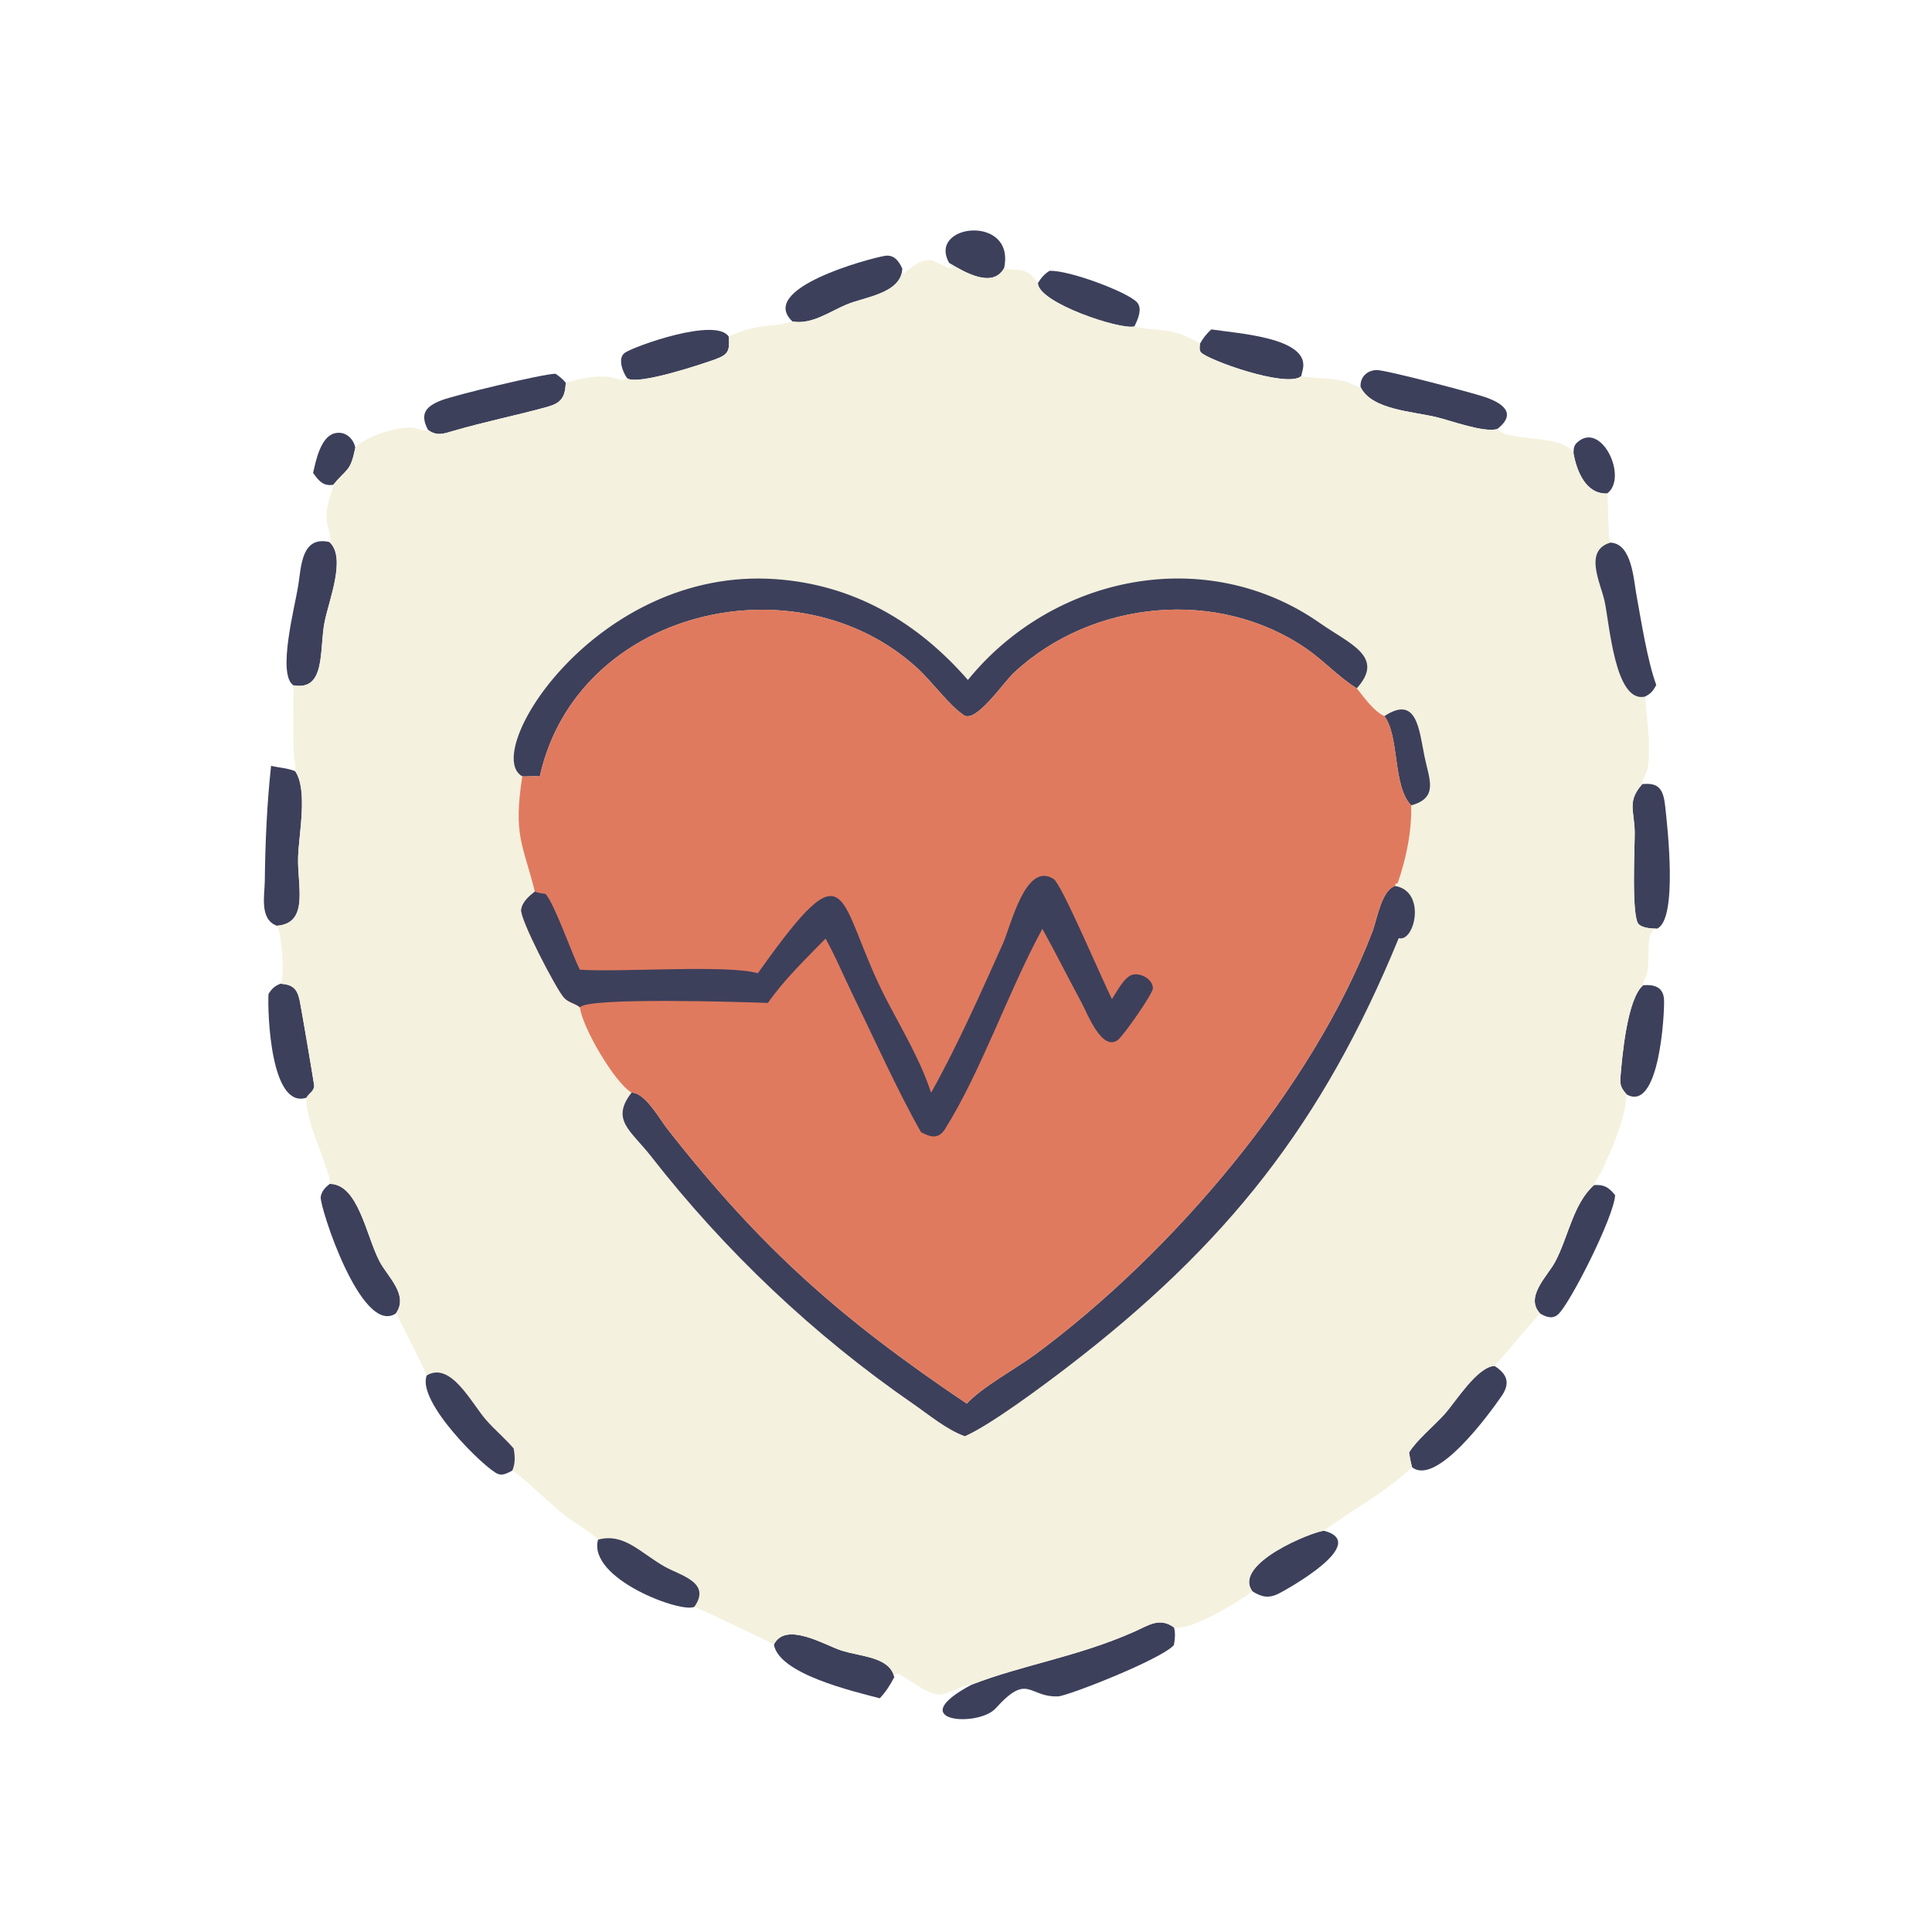
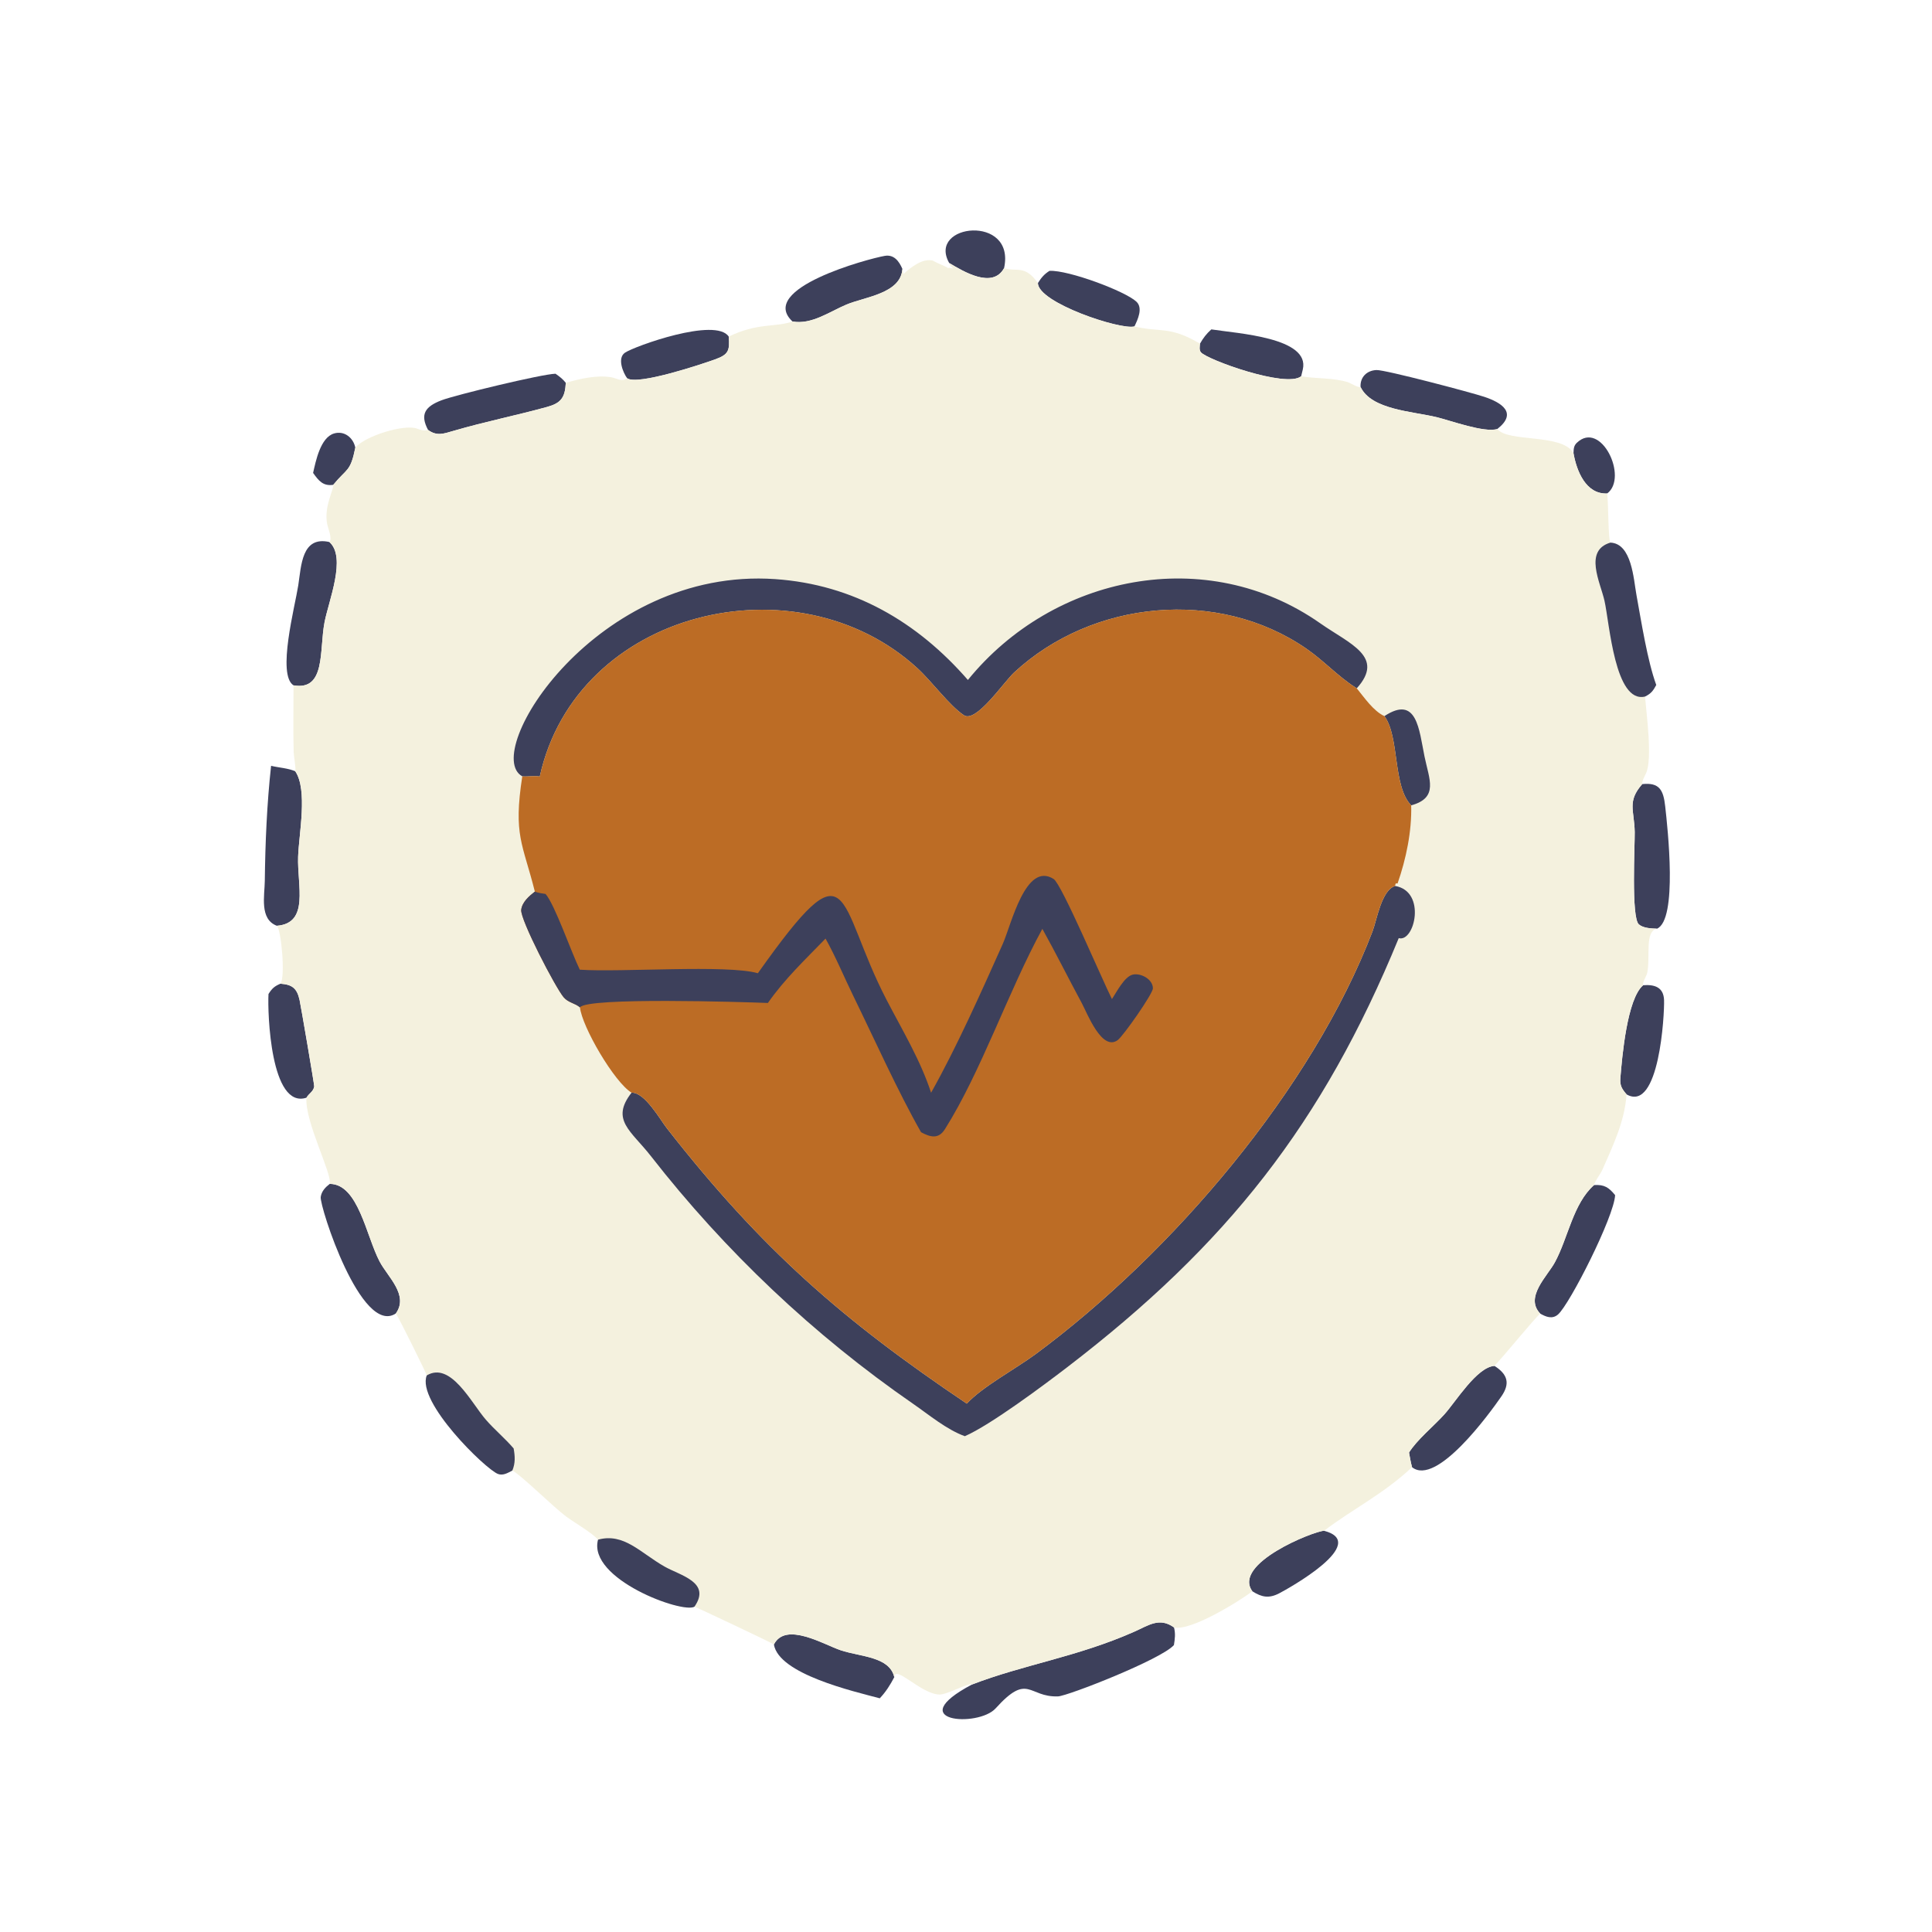
<svg xmlns="http://www.w3.org/2000/svg" width="1024" height="1024">
  <path fill="#3D405B" transform="scale(1.6 1.6)" d="M103.717 156.658C104.605 152.771 106.135 144.928 110.661 143.593C114.092 142.58 117.06 145.038 117.704 148.315C116.057 156.439 114.954 155.025 110.389 160.606C107.039 161.098 105.565 159.263 103.717 156.658Z" />
  <path fill="#3D405B" transform="scale(1.6 1.6)" d="M521.241 150.142C521.293 148.811 521.287 147.707 522.312 146.716C530.323 138.981 539.486 158.161 532.402 163.47C525.319 163.801 522.263 155.97 521.241 150.142Z" />
  <path fill="#3D405B" transform="scale(1.6 1.6)" d="M314.438 87.125C307.031 74.058 336.55 70.882 332.61 88.828C328.771 95.804 319.128 89.918 314.438 87.125Z" />
  <path fill="#3D405B" transform="scale(1.6 1.6)" d="M414.869 527.14C408.114 517.97 435.198 507.192 438.607 507.091C453.988 511.126 426.678 526.301 423.703 527.834C420.312 529.58 417.94 529.084 414.869 527.14Z" />
  <path fill="#3D405B" transform="scale(1.6 1.6)" d="M347.666 89.72C353.965 89.43 372.709 96.436 376.447 99.929C378.709 102.043 376.861 105.941 375.79 108.134C371.217 109.387 343.84 100.287 343.824 93.769C344.917 92.019 345.884 90.827 347.666 89.72Z" />
  <path fill="#3D405B" transform="scale(1.6 1.6)" d="M401.274 109.116C409.79 110.471 434.059 111.777 431.569 122.392L431.02 124.648C426.029 128.645 399.717 119.098 397.807 116.686C397.19 115.906 397.435 114.78 397.514 113.849C398.545 112.016 399.682 110.512 401.274 109.116Z" />
  <path fill="#3D405B" transform="scale(1.6 1.6)" d="M207.745 125.298C206.362 123.379 204.412 118.639 207.02 116.842C210.087 114.73 237.14 104.965 241.4 111.506C241.758 116.105 241.379 117.425 236.931 119.034C232.427 120.665 211.116 127.766 207.745 125.298Z" />
  <path fill="#3D405B" transform="scale(1.6 1.6)" d="M544.319 326.37C548.103 326.072 551.092 327.022 551.241 331.309C551.403 335.935 549.659 368.676 538.823 362.53C537.277 360.717 536.571 359.613 536.766 357.17C537.324 350.17 538.984 330.841 544.319 326.37Z" />
  <path fill="#3D405B" transform="scale(1.6 1.6)" d="M92.905 325.863C96.865 326.143 98.395 327.446 99.238 331.262C99.697 333.342 104.164 359.502 104.092 359.901C103.765 361.712 102.296 362.214 101.527 363.627C89.616 367.499 88.595 335.48 88.943 329.28C90.087 327.458 90.916 326.691 92.905 325.863Z" />
  <path fill="#3D405B" transform="scale(1.6 1.6)" d="M262.535 106.498C250.759 95.602 287.657 85.692 293.092 84.759C296.163 84.231 297.845 86.551 298.933 89.097C298.372 97.279 286.485 98.332 280.375 100.901C274.829 103.233 268.831 107.631 262.535 106.498Z" />
  <path fill="#3D405B" transform="scale(1.6 1.6)" d="M256.363 544.745C260.307 537.051 272.986 544.861 278.572 546.699C285.139 548.861 294.679 548.755 296.243 555.578C294.88 558.185 293.461 560.438 291.434 562.584C282.722 560.266 257.978 554.584 256.363 544.745Z" />
  <path fill="#3D405B" transform="scale(1.6 1.6)" d="M466.756 481.182C469.313 477.018 474.92 472.449 478.408 468.593C482.257 464.337 489.193 452.874 495.048 452.468C499.416 455.246 500.323 458.266 497.377 462.534C493.38 468.324 475.842 492.463 467.762 486.029C467.321 484.438 467.056 482.805 466.756 481.182Z" />
  <path fill="#3D405B" transform="scale(1.6 1.6)" d="M528.045 392.568C531.479 392.343 532.97 393.386 535.027 395.902C534.719 403 520.007 432.019 516.124 435.428C514.228 437.092 512.122 436.236 510.222 435.154C505.005 429.716 512.529 422.837 515.081 418.144C519.451 410.11 521.095 398.712 528.045 392.568Z" />
  <path fill="#3D405B" transform="scale(1.6 1.6)" d="M141.806 142.429C139.065 137.282 140.779 134.672 146.309 132.579C150.981 130.811 179.531 123.904 184.018 123.802C185.346 124.719 186.401 125.547 187.434 126.818C187.181 131.792 185.768 133.55 181.227 134.803C170.842 137.668 160.731 139.655 150.114 142.759C146.922 143.693 144.703 144.536 141.806 142.429Z" />
  <path fill="#3D405B" transform="scale(1.6 1.6)" d="M109.24 392.176C118.698 392.212 121.262 409.337 125.748 417.886C128.453 423.039 135.476 428.98 131.134 435.097C119.674 442.686 105.807 399.525 106.242 396.513C106.516 394.611 107.776 393.297 109.24 392.176Z" />
  <path fill="#3D405B" transform="scale(1.6 1.6)" d="M544.003 259.749C549.752 259.121 551.025 261.764 551.618 267.095C552.427 274.373 555.804 304.701 548.895 307.638C547.01 307.566 544.401 307.501 542.891 306.215C540.307 304.015 541.592 279.683 541.52 275.632C541.39 268.371 538.93 265.544 544.003 259.749Z" />
  <path fill="#3D405B" transform="scale(1.6 1.6)" d="M450.71 128.197C450.498 125.006 452.726 122.711 455.977 122.582C458.847 122.468 487.298 129.995 491.678 131.45C497.484 133.378 502.796 136.804 495.999 142.117C491.706 143.433 480.502 139.306 475.93 138.201C467.83 136.242 454.295 135.751 450.71 128.197Z" />
  <path fill="#3D405B" transform="scale(1.6 1.6)" d="M97.239 227.029C91.669 223.544 97.738 200.797 98.805 193.898C99.811 187.39 99.919 177.474 109.115 179.551C114.861 184.636 108.845 199.082 107.496 206.19C105.726 215.52 107.954 228.889 97.239 227.029Z" />
  <path fill="#3D405B" transform="scale(1.6 1.6)" d="M89.801 253.686C92.444 254.322 95.299 254.425 97.814 255.493C101.998 261.701 99.011 276.259 98.755 283.791C98.427 293.4 102.558 305.832 91.712 306.675C85.89 304.495 87.661 296.692 87.718 291.821C87.866 279.16 88.423 266.272 89.801 253.686Z" />
  <path fill="#3D405B" transform="scale(1.6 1.6)" d="M321.97 558.019C339.006 551.435 356.879 548.867 375.661 540.557C380.556 538.391 384.058 535.657 388.894 539.095C389.442 541.112 389.207 542.917 388.875 544.95C384.688 549.702 353.673 561.842 350.471 561.953C340.595 562.296 340.654 553.927 329.821 565.913C324.029 572.322 298.607 570.402 321.97 558.019Z" />
  <path fill="#F4F1DE" transform="scale(1.6 1.6)" d="M298.933 89.097L299.31 90.752C301.761 88.519 305.751 85.335 309.238 86.38L309.042 86.344C310.562 87.229 312.319 87.847 313.902 88.638L314.094 88.955L314.275 88.662C314.761 88.78 315.25 88.846 315.744 88.922C315.061 88.271 314.668 88.056 314.438 87.125C319.128 89.918 328.771 95.804 332.61 88.828C336.851 90.19 339.441 87.576 343.824 93.769C343.84 100.287 371.217 109.387 375.79 108.134C384.237 110.212 387.441 107.842 397.514 113.849C397.435 114.78 397.19 115.906 397.807 116.686C399.717 119.098 426.029 128.645 431.02 124.648L431.354 124.704C436.243 125.482 441.607 125.133 446.36 126.555C447.336 126.847 449.905 128.522 450.71 128.197C454.295 135.751 467.83 136.242 475.93 138.201C480.502 139.306 491.706 143.433 495.999 142.117C499.656 146.622 517.151 143.568 521.091 149.895L521.241 150.142C522.263 155.97 525.319 163.801 532.402 163.47C532.825 166.72 532.711 178.855 533.462 179.75C540.564 180.048 541.134 191.85 542.09 197.078C543.703 205.899 545.705 218.824 548.653 226.912C547.619 228.844 546.91 229.777 544.935 230.743C545.419 236.663 547.437 251.259 545.298 256.095C544.843 257.122 543.923 258.629 544.003 259.749C538.93 265.544 541.39 268.371 541.52 275.632C541.592 279.683 540.307 304.015 542.891 306.215C544.401 307.501 547.01 307.566 548.895 307.638C544.733 308.501 546.774 316.93 545.657 322.297C545.438 323.349 543.961 325.526 544.319 326.37C538.984 330.841 537.324 350.17 536.766 357.17C536.571 359.613 537.277 360.717 538.823 362.53C538.176 371.513 534.445 379.207 530.859 387.39C530.086 389.154 528.571 390.753 528.045 392.568C521.095 398.712 519.451 410.11 515.081 418.144C512.529 422.837 505.005 429.716 510.222 435.154C508.009 437.062 498.734 448.589 495.048 452.468C489.193 452.874 482.257 464.337 478.408 468.593C474.92 472.449 469.313 477.018 466.756 481.182C467.056 482.805 467.321 484.438 467.762 486.029C458.109 495.039 448.333 499.716 438.607 507.091C435.198 507.192 408.114 517.97 414.869 527.14C410.287 530.587 394.354 540.434 388.894 539.095C384.058 535.657 380.556 538.391 375.661 540.557C356.879 548.867 339.006 551.435 321.97 558.019C320.866 557.332 313.806 561.388 311.216 561.338C305.097 561.22 296.457 551.306 296.243 555.578C294.679 548.755 285.139 548.861 278.572 546.699C272.986 544.861 260.307 537.051 256.363 544.745C255.291 543.997 230.739 532.432 230.056 532.223C226.261 534.659 194.59 523.079 198.108 510.036C196.32 507.882 190.124 504.286 187.5 502.334C183.252 499.174 172.649 488.652 169.725 487.125C168.255 487.896 166.638 488.911 164.94 488.257C160.821 486.67 137.884 464.355 141.37 455.629C141.349 455.164 132.374 436.952 131.134 435.097C135.476 428.98 128.453 423.039 125.748 417.886C121.262 409.337 118.698 392.212 109.24 392.176C110.076 388.901 100.867 371.341 101.527 363.627C102.296 362.214 103.765 361.712 104.092 359.901C104.164 359.502 99.697 333.342 99.238 331.262C98.395 327.446 96.865 326.143 92.905 325.863C94.603 323.686 93.172 307.972 91.712 306.675C102.558 305.832 98.427 293.4 98.755 283.791C99.011 276.259 101.998 261.701 97.814 255.493C98.09 254.582 97.311 250.455 97.277 249.108C97.094 241.763 97.236 234.378 97.239 227.029C107.954 228.889 105.726 215.52 107.496 206.19C108.845 199.082 114.861 184.636 109.115 179.551C110.196 178.481 108.586 174.818 108.339 173.399C107.336 167.643 110.575 162.273 110.389 160.606C114.954 155.025 116.057 156.439 117.704 148.315C120.932 144.351 133.961 140.486 138.01 141.942C139.347 142.423 140.398 142.826 141.806 142.429C144.703 144.536 146.922 143.693 150.114 142.759C160.731 139.655 170.842 137.668 181.227 134.803C185.768 133.55 187.181 131.792 187.434 126.818C192.047 125.478 197.624 124.181 202.413 124.962C204.332 125.275 206.033 126.668 207.745 125.298C211.116 127.766 232.427 120.665 236.931 119.034C241.379 117.425 241.758 116.105 241.4 111.506C250.995 106.836 256.907 108.486 262.535 106.498C268.831 107.631 274.829 103.233 280.375 100.901C286.485 98.332 298.372 97.279 298.933 89.097Z" />
  <path fill="#3D405B" transform="scale(1.6 1.6)" d="M458.607 237.219C469.386 230.126 470.066 241.662 471.895 250.623C473.441 258.195 476.64 264.27 467.477 266.784C461.292 260.413 463.685 244.121 458.607 237.219Z" />
  <path fill="#3D405B" transform="scale(1.6 1.6)" d="M198.108 510.036C206.693 507.682 212.141 514.394 220.093 518.921C225.393 521.938 235.682 524.118 230.056 532.223C226.261 534.659 194.59 523.079 198.108 510.036Z" />
  <path fill="#3D405B" transform="scale(1.6 1.6)" d="M141.37 455.629C149.309 450.881 156.141 464.763 160.933 470.279C163.832 473.617 167.315 476.49 170.148 479.809C170.604 482.348 170.755 484.671 169.725 487.125C168.255 487.896 166.638 488.911 164.94 488.257C160.821 486.67 137.884 464.355 141.37 455.629Z" />
  <path fill="#3D405B" transform="scale(1.6 1.6)" d="M533.462 179.75C540.564 180.048 541.134 191.85 542.09 197.078C543.703 205.899 545.705 218.824 548.653 226.912C547.619 228.844 546.91 229.777 544.935 230.743C534.929 233.097 533.188 206.488 531.507 199.008C530.137 192.913 524.584 182.391 533.462 179.75Z" />
  <path fill="#3D405B" transform="scale(1.6 1.6)" d="M320.627 225.246C348.915 190.448 399.729 180.091 437.342 206.474C447.128 213.339 458.909 217.508 449.446 228.016L449.027 227.751C443.211 224.041 438.48 218.83 432.8 214.907C403.481 194.659 361.876 198.746 335.962 222.754C332.441 226.016 323.327 239.625 319.301 236.928C314.411 233.652 308.748 225.799 303.9 221.351C263.919 184.678 190.974 202.01 178.807 257.229C176.799 256.904 174.979 257.336 173.014 257.168C159.141 249.531 197.484 187.73 256.818 191.84C282.72 193.634 303.853 205.984 320.627 225.246Z" />
  <path fill="#3D405B" transform="scale(1.6 1.6)" d="M320.266 464.972C325.391 459.388 336.561 453.389 343.119 448.536C388.438 414.992 434.76 360.612 454.661 308.537C456.089 304.8 457.649 294.795 462.169 293.49C472.61 295.278 468.609 312.264 463.35 310.769C438.102 372.257 406.488 412.318 353.516 452.918C345.877 458.773 328.176 472.018 319.614 475.76C313.563 473.571 307.75 468.672 302.45 465.011C269.556 442.287 240.168 414.451 215.588 382.938C209.079 374.592 202.142 370.992 209.21 361.971C213.548 361.728 218.701 370.931 220.946 373.802C252.363 413.96 279.096 437.277 320.266 464.972Z" />
-   <path fill="#E07A5F" transform="scale(1.6 1.6)" d="M178.807 257.229C190.974 202.01 263.919 184.678 303.9 221.351C308.748 225.799 314.411 233.652 319.301 236.928C323.327 239.625 332.441 226.016 335.962 222.754C361.876 198.746 403.481 194.659 432.8 214.907C438.48 218.83 443.211 224.041 449.027 227.751L449.446 228.016C451.9 231.014 454.999 235.6 458.607 237.219C463.685 244.121 461.292 260.413 467.477 266.784C467.702 275.41 465.795 284.528 462.962 292.663L462.386 292.629C462.27 292.937 462.152 293.156 462.169 293.49C457.649 294.795 456.089 304.8 454.661 308.537C434.76 360.612 388.438 414.992 343.119 448.536C336.561 453.389 325.391 459.388 320.266 464.972C279.096 437.277 252.363 413.96 220.946 373.802C218.701 370.931 213.548 361.728 209.21 361.971C203.457 358.443 192.824 340.181 192.114 333.706C190.505 332.296 188.31 332.197 186.755 330.398C184.052 327.271 172.28 304.569 172.659 301.392C172.967 298.818 175.258 296.85 177.178 295.357C173.156 279.325 169.987 276.769 173.014 257.168C174.979 257.336 176.799 256.904 178.807 257.229Z" />
+   <path fill="#BC6C25" transform="scale(1.6 1.6)" d="M178.807 257.229C190.974 202.01 263.919 184.678 303.9 221.351C308.748 225.799 314.411 233.652 319.301 236.928C323.327 239.625 332.441 226.016 335.962 222.754C361.876 198.746 403.481 194.659 432.8 214.907C438.48 218.83 443.211 224.041 449.027 227.751L449.446 228.016C451.9 231.014 454.999 235.6 458.607 237.219C463.685 244.121 461.292 260.413 467.477 266.784C467.702 275.41 465.795 284.528 462.962 292.663L462.386 292.629C462.27 292.937 462.152 293.156 462.169 293.49C457.649 294.795 456.089 304.8 454.661 308.537C434.76 360.612 388.438 414.992 343.119 448.536C336.561 453.389 325.391 459.388 320.266 464.972C279.096 437.277 252.363 413.96 220.946 373.802C218.701 370.931 213.548 361.728 209.21 361.971C203.457 358.443 192.824 340.181 192.114 333.706C190.505 332.296 188.31 332.197 186.755 330.398C184.052 327.271 172.28 304.569 172.659 301.392C172.967 298.818 175.258 296.85 177.178 295.357C173.156 279.325 169.987 276.769 173.014 257.168C174.979 257.336 176.799 256.904 178.807 257.229Z" />
  <path fill="#3D405B" transform="scale(1.6 1.6)" d="M308.432 361.985C316.823 347.092 325.193 328.319 332.187 312.667C334.981 306.415 339.731 285.231 349.046 291.189C351.698 292.885 365.086 324.513 368.346 330.963C369.872 328.674 372.461 323.496 375.24 322.859C377.91 322.247 381.911 324.376 381.912 327.395C381.912 329.213 372.097 343.178 370.28 344.529C365.015 348.443 360.101 335.531 358.377 332.337C353.959 324.154 349.819 315.819 345.295 307.695C334.007 328.379 325.004 355.057 312.996 374.084C310.915 377.381 308.259 376.769 305.107 375.057C297.429 361.569 289.534 343.966 282.642 329.863C279.576 323.588 276.872 317.009 273.473 310.917C266.739 317.876 259.95 324.258 254.375 332.247C246.181 331.928 194.436 330.286 192.114 333.706C190.505 332.296 188.31 332.197 186.755 330.398C184.052 327.271 172.28 304.569 172.659 301.392C172.967 298.818 175.258 296.85 177.178 295.357C178.319 295.818 179.51 295.952 180.718 296.135C183.765 299.59 189.129 315.169 192.064 321.219C205.358 322.157 240.951 319.459 251.054 322.398C282.647 277.876 276.64 298.443 293.763 331.36C298.933 341.296 304.969 351.32 308.432 361.985Z" />
</svg>
